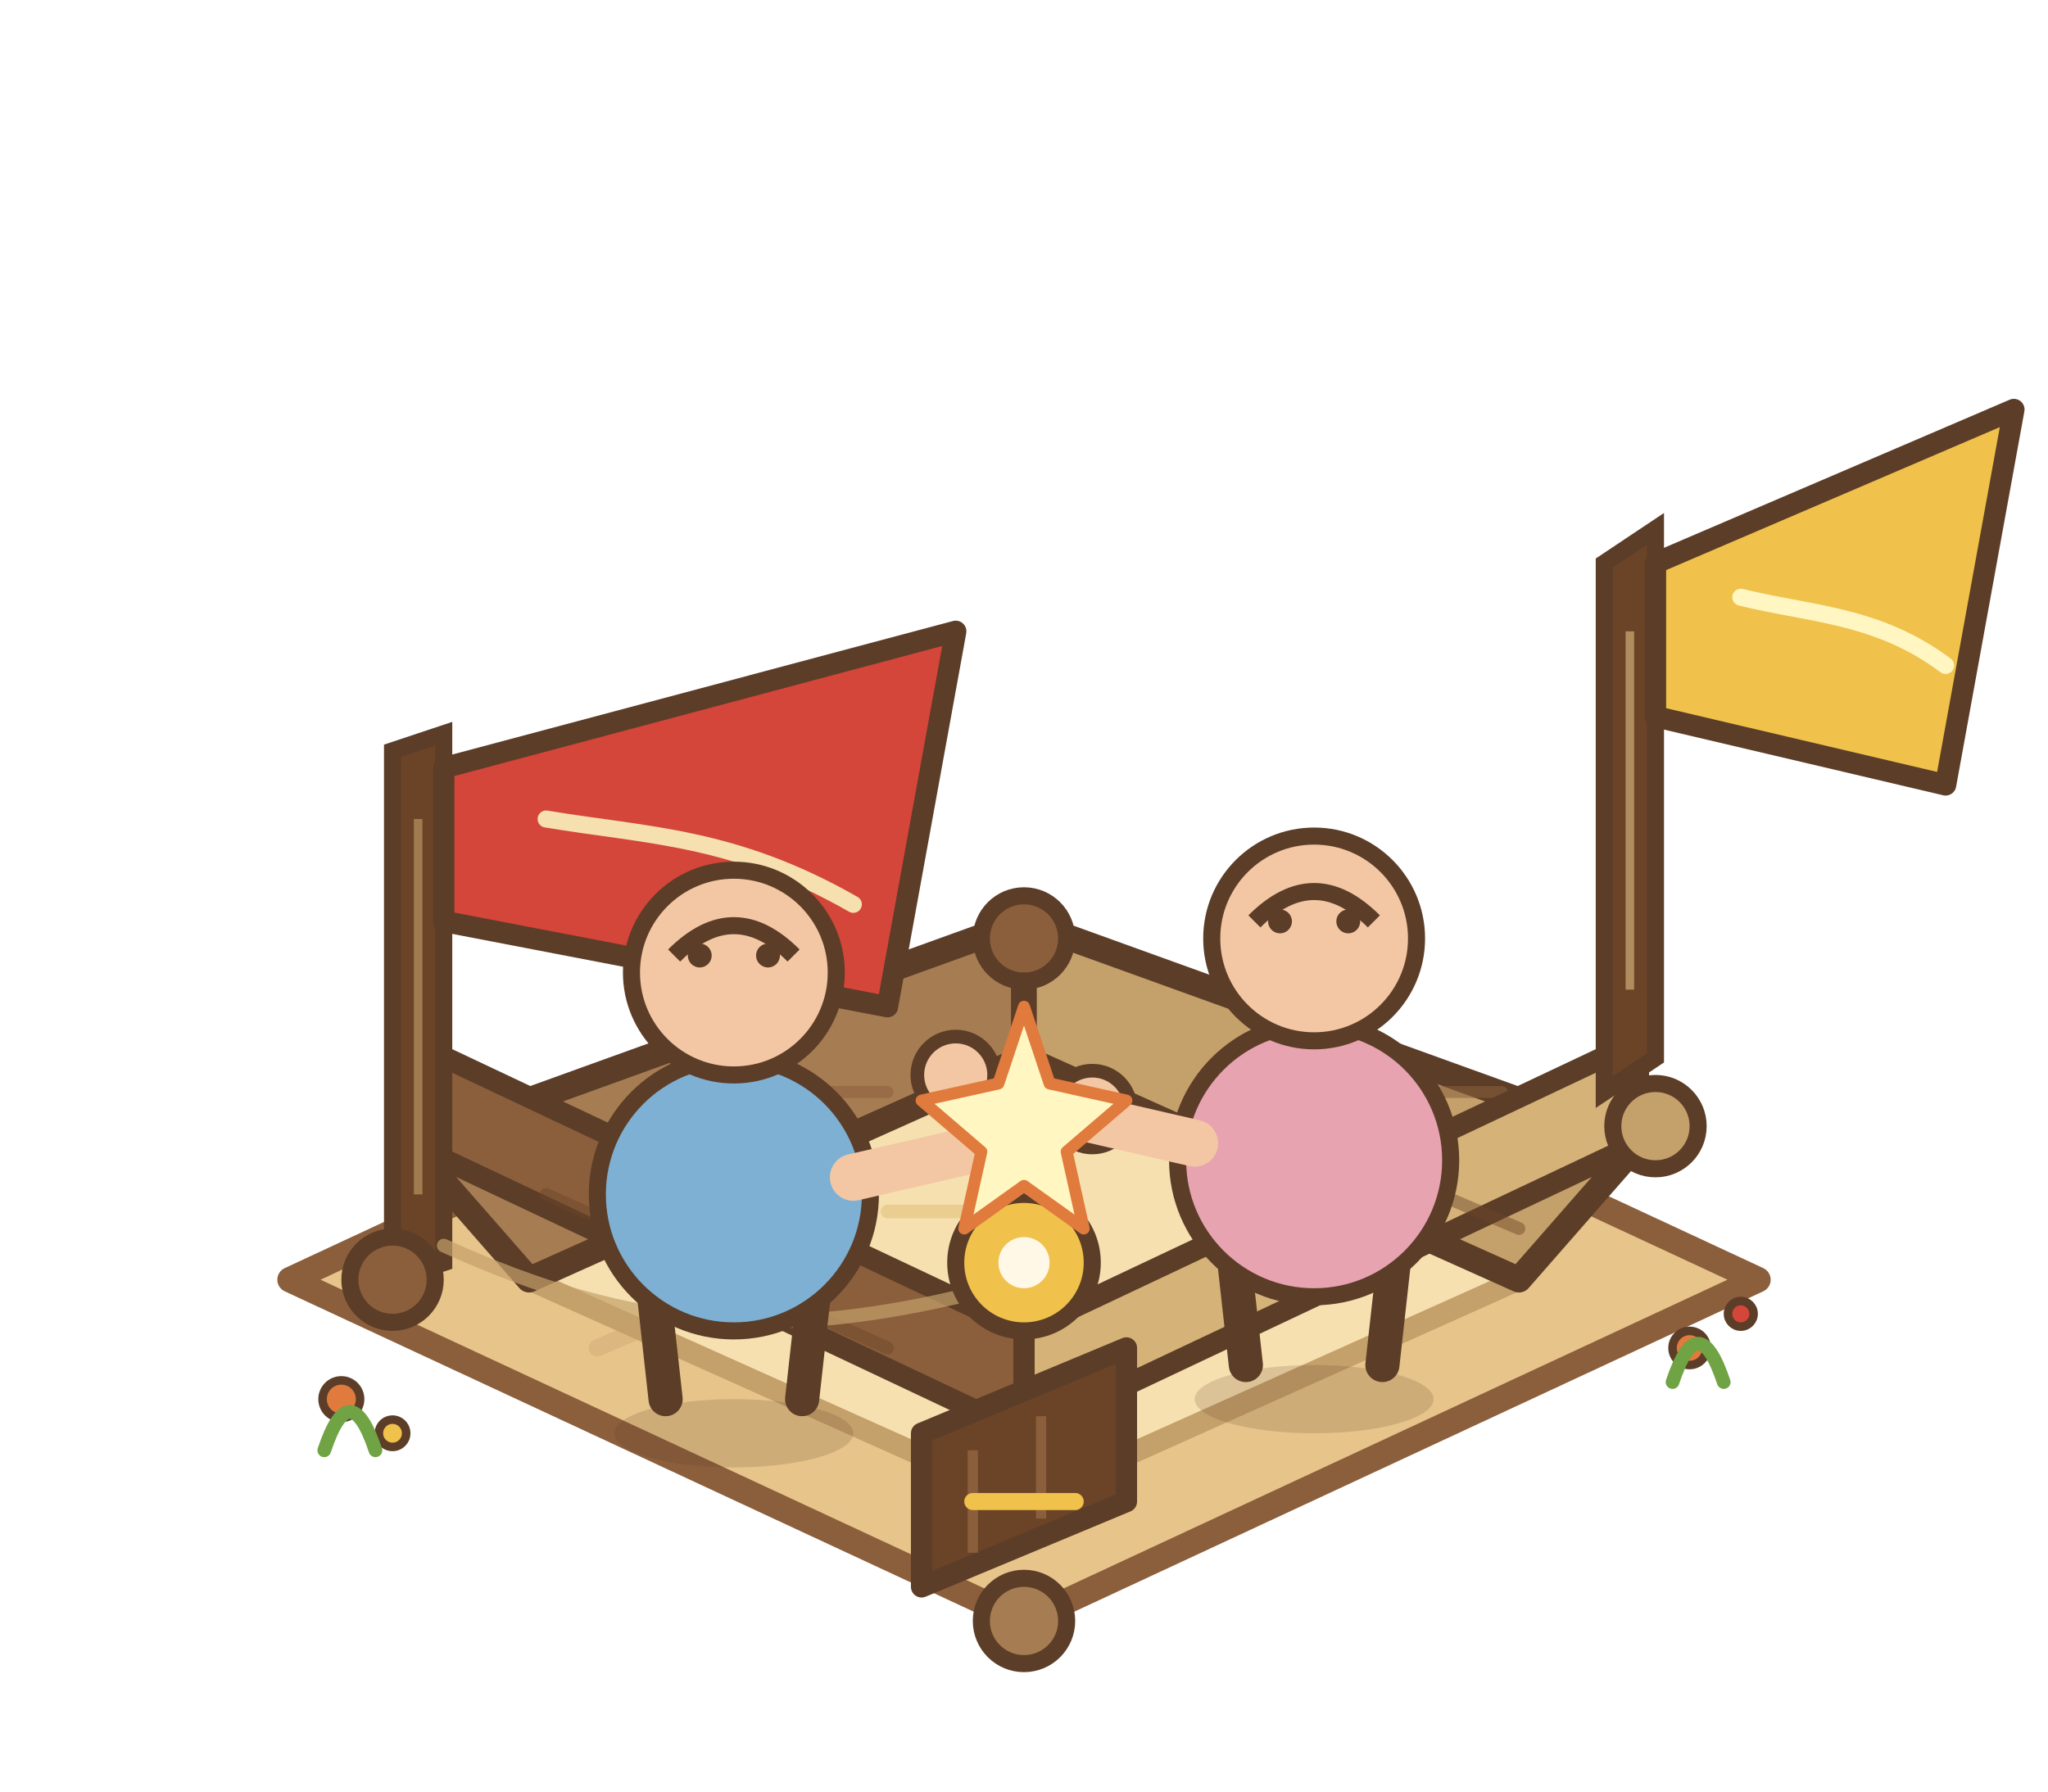
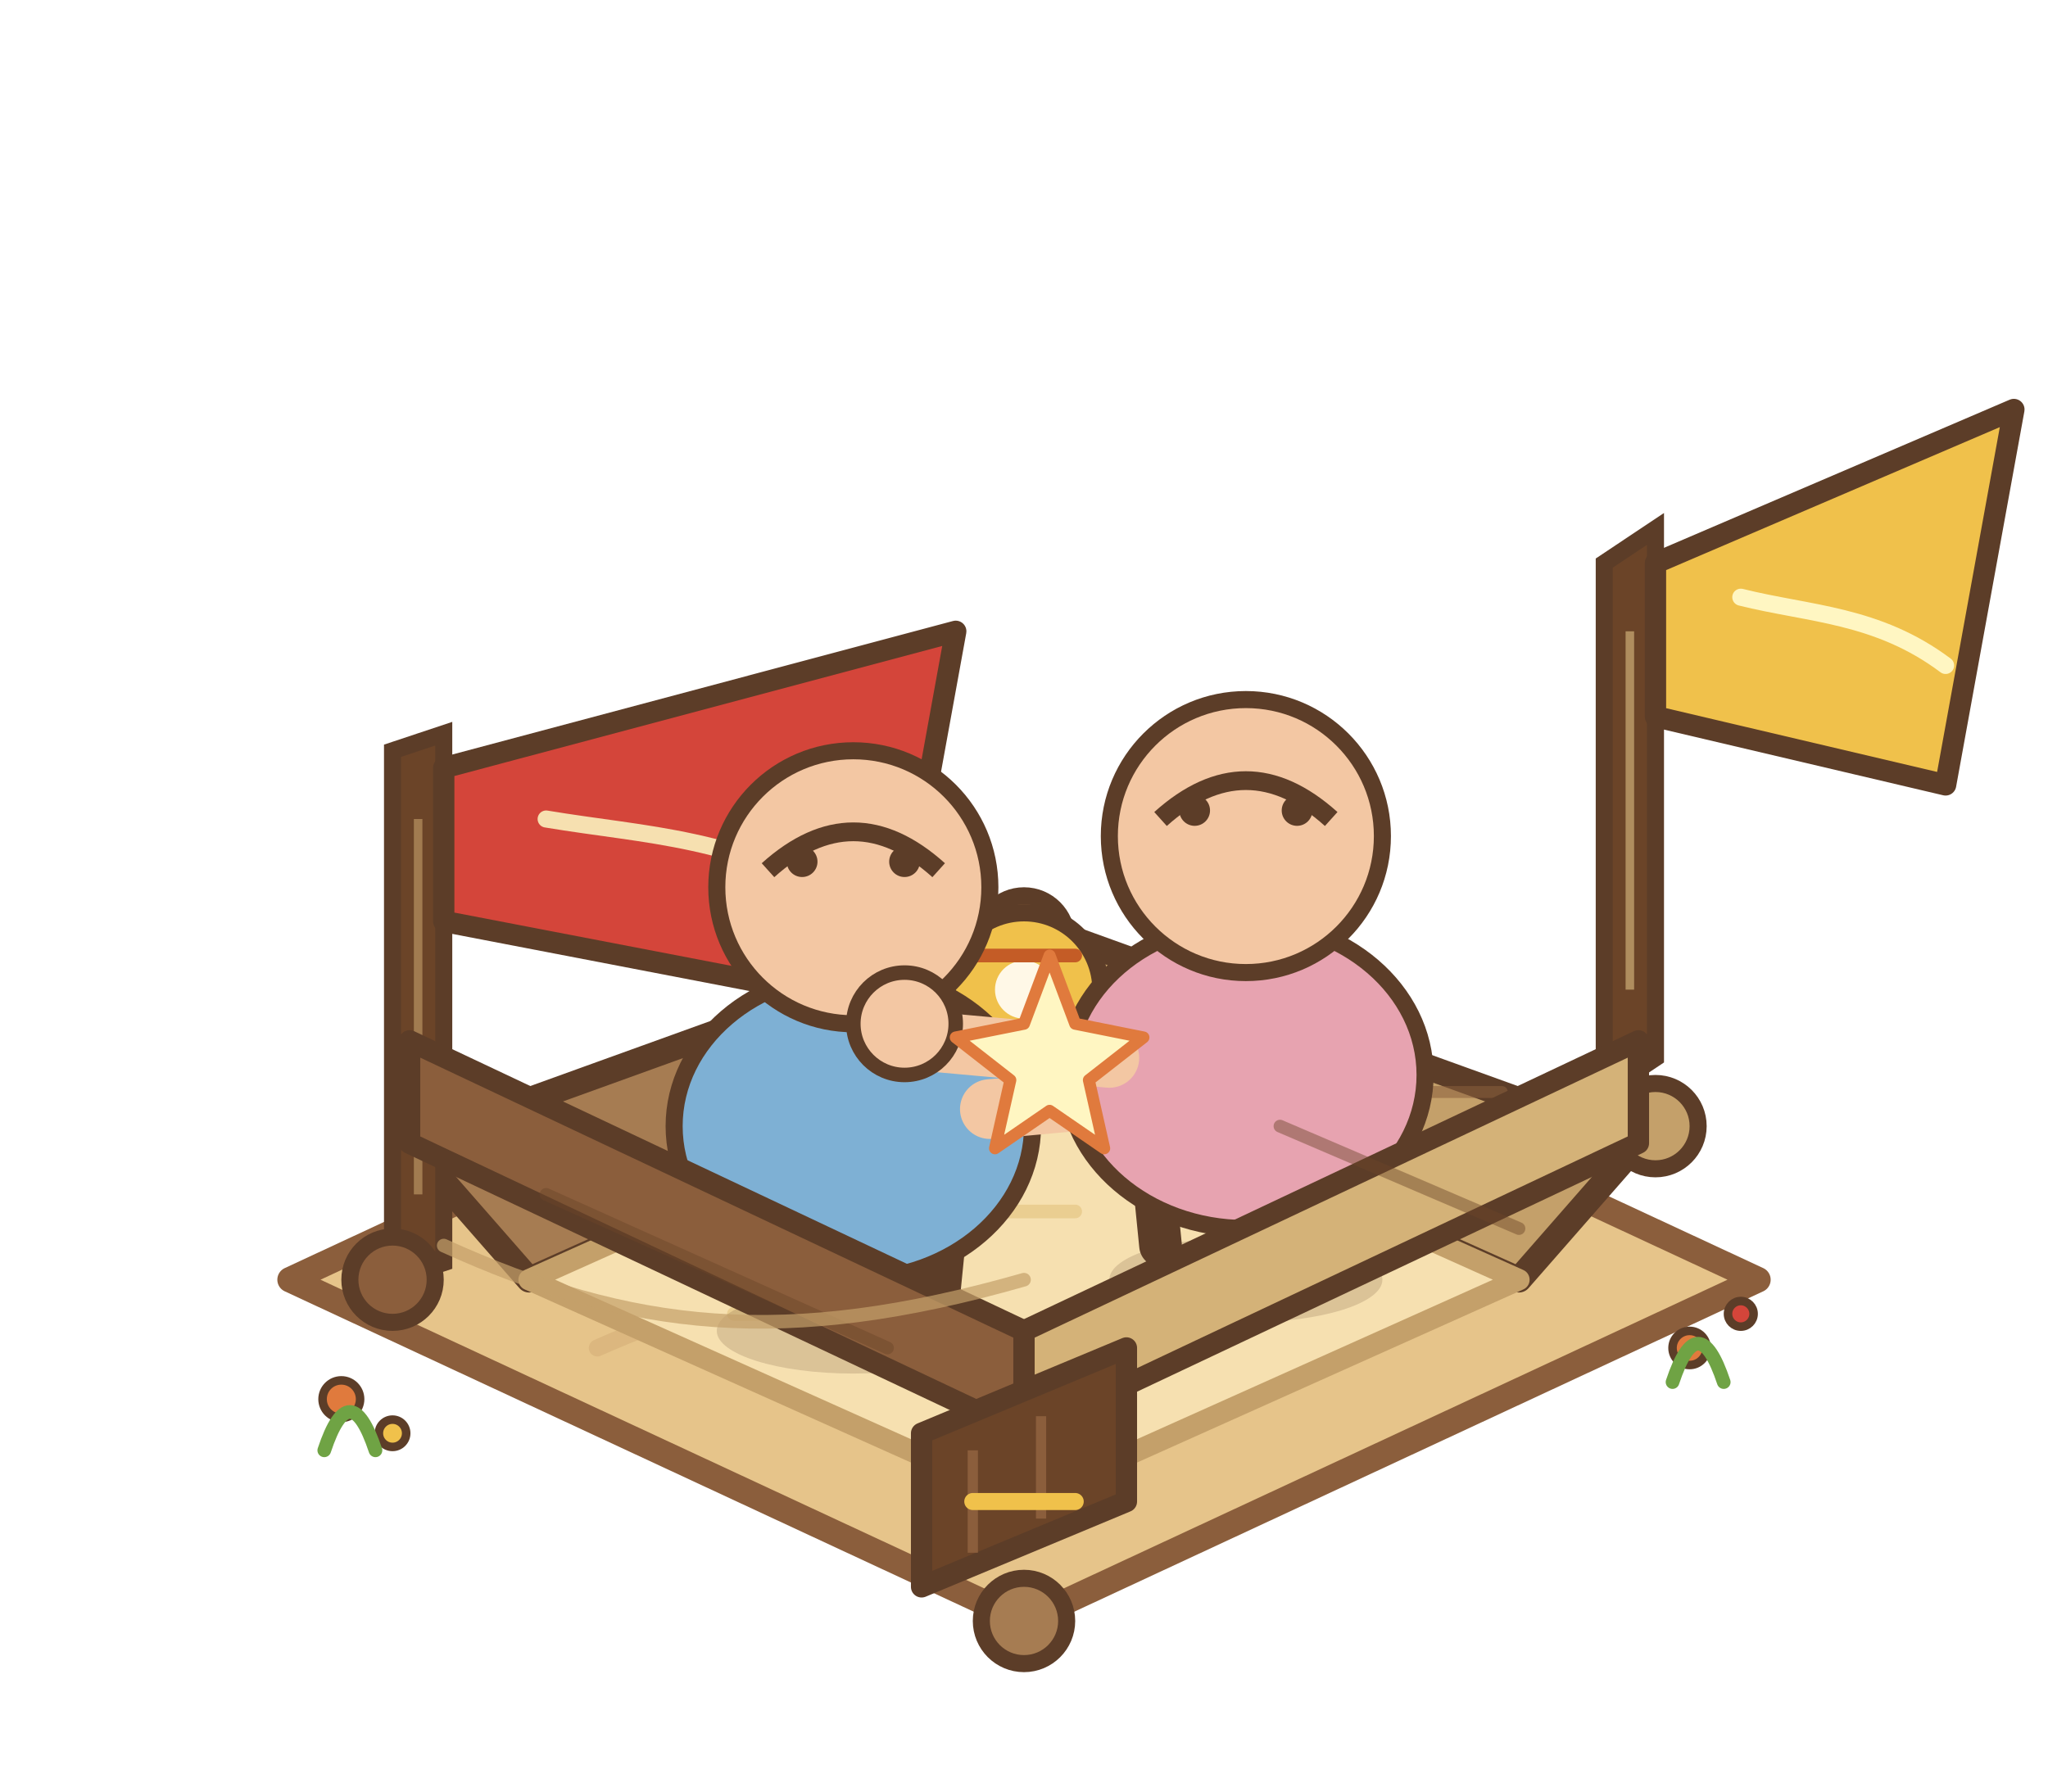
<svg xmlns="http://www.w3.org/2000/svg" viewBox="0 0 240 210" fill="none">
  <style>
    .flag-l, .flag-r, .spar-a, .spar-b, .arm-a, .arm-b, .spark { pointer-events: none; }
    .flag-l, .flag-r { transform-box: fill-box; transform-origin: 0% 45%; }
    .flag-l { animation: wave 2.2s ease-in-out infinite; }
    .flag-r { animation: wave 2.6s ease-in-out infinite; transform-origin: 100% 45%; }
    .spar-a, .spar-b { transform-box: fill-box; transform-origin: 50% 92%; }
    .spar-a { animation: hopa 2.4s ease-in-out infinite; }
    .spar-b { animation: hopb 2.4s ease-in-out infinite; }
    .arm-a, .arm-b { transform-box: fill-box; }
    .arm-a { transform-origin: 0% 60%; animation: puncha 2.4s ease-in-out infinite; }
    .arm-b { transform-origin: 100% 60%; animation: punchb 2.4s ease-in-out infinite; }
    .spark { transform-box: fill-box; transform-origin: 50% 50%; animation: pop 2.4s ease-in-out infinite; }
    @keyframes wave {
      0%, 100% { transform: rotate(-28deg); }
      50% { transform: rotate(26deg) scaleX(0.78); }
    }
    @keyframes hopa {
      0%, 100% { transform: translate(0, 0) rotate(0deg); }
-       38% { transform: translate(36px, -28px) rotate(-14deg); }
-       52% { transform: translate(42px, 0) rotate(10deg); }
-       68% { transform: translate(16px, -10px) rotate(-4deg); }
+       38% { transform: translate(10px, -8px) rotate(-6deg); }
+       52% { transform: translate(12px, -1px) rotate(5deg); }
+       68% { transform: translate(4px, -3px) rotate(-2deg); }
    }
    @keyframes hopb {
      0%, 100% { transform: translate(0, 0) rotate(0deg); }
-       38% { transform: translate(-36px, -28px) rotate(14deg); }
-       52% { transform: translate(-42px, 0) rotate(-10deg); }
-       68% { transform: translate(-16px, -10px) rotate(4deg); }
+       38% { transform: translate(-10px, -8px) rotate(6deg); }
+       52% { transform: translate(-12px, -1px) rotate(-5deg); }
+       68% { transform: translate(-4px, -3px) rotate(2deg); }
    }
    @keyframes puncha {
-       0%, 100% { transform: rotate(36deg); }
-       38% { transform: rotate(-20deg); }
-       52% { transform: rotate(-78deg); }
+       0%, 100% { transform: rotate(24deg); }
+       38% { transform: rotate(-8deg); }
+       52% { transform: rotate(-58deg); }
    }
    @keyframes punchb {
-       0%, 100% { transform: rotate(-36deg); }
-       38% { transform: rotate(20deg); }
-       52% { transform: rotate(78deg); }
+       0%, 100% { transform: rotate(-24deg); }
+       38% { transform: rotate(8deg); }
+       52% { transform: rotate(58deg); }
    }
    @keyframes pop {
      0%, 28%, 72%, 100% { opacity: 0; transform: scale(0.3); }
      46%, 58% { opacity: 1; transform: scale(1.2); }
    }
  </style>
  <polygon points="120,190 206,150 120,110 34,150" fill="#e6c48a" stroke="#8b5e3c" stroke-width="3" stroke-linejoin="round" />
  <path d="M70 158c18-8 28-8 46 0M128 146c16-8 26-6 40 2M90 138c14-6 22-4 30 4" stroke="#d7b27a" stroke-width="2" stroke-linecap="round" opacity=".7" />
-   <polygon points="120,176 178,150 120,124 62,150" fill="#f6e0b0" stroke="#c4a06a" stroke-width="2.5" stroke-linejoin="round" />
-   <path d="M86 154h28M104 142h22M138 150h20" stroke="#e7c98a" stroke-width="1.6" stroke-linecap="round" opacity=".8" />
  <polygon points="62,150 120,124 120,108 48,134" fill="#a67c52" stroke="#5c3d28" stroke-width="3" stroke-linejoin="round" />
  <polygon points="178,150 120,124 120,108 192,134" fill="#c4a06a" stroke="#5c3d28" stroke-width="3" stroke-linejoin="round" />
  <path d="M70 140h28M150 128h26M86 128h18" stroke="#8b5e3c" stroke-width="1.4" stroke-linecap="round" opacity=".55" />
-   <polygon points="48,134 120,168 120,156 48,122" fill="#8b5e3c" stroke="#5c3d28" stroke-width="2.5" stroke-linejoin="round" />
-   <polygon points="192,134 120,168 120,156 192,122" fill="#d4b278" stroke="#5c3d28" stroke-width="2.5" stroke-linejoin="round" />
-   <path d="M64 140l40 18M150 132l28 12" stroke="#6b4428" stroke-width="1.5" stroke-linecap="round" opacity=".45" />
+   <circle cx="120" cy="110" r="5" fill="#8b5e3c" stroke="#5c3d28" stroke-width="2" />
+   <polygon points="188,128 194,124 194,62 188,66" fill="#6b4428" stroke="#5c3d28" stroke-width="2" />
+   <path d="M191 74v42" stroke="#e7c98a" stroke-width="1" opacity=".55" />
+   <g class="flag-r">
+     <polygon points="194,66 236,48 228,92 194,84" fill="#f0c14b" stroke="#5c3d28" stroke-width="2.5" stroke-linejoin="round" />
+     <path d="M204 70c8 2 16 2 24 8" stroke="#fff6c2" stroke-width="2" stroke-linecap="round" />
+   </g>
+   <circle cx="194" cy="132" r="5" fill="#c4a06a" stroke="#5c3d28" stroke-width="2" />
+   <circle cx="120" cy="116" r="9" fill="#f0c14b" stroke="#5c3d28" stroke-width="2" />
+   <circle cx="120" cy="116" r="3.4" fill="#fff8e7" />
+   <path d="M114 112h12" stroke="#c45c26" stroke-width="1.6" stroke-linecap="round" />
+   <polygon points="120,176 178,150 120,124 62,150" fill="#f6e0b0" stroke="#c4a06a" stroke-width="2.5" stroke-linejoin="round" />
+   <path d="M86 154h28M104 142h22M138 150h20" stroke="#e7c98a" stroke-width="1.6" stroke-linecap="round" opacity=".8" />
  <polygon points="46,150 52,148 52,86 46,88" fill="#6b4428" stroke="#5c3d28" stroke-width="2" />
  <path d="M49 96v44" stroke="#c4a06a" stroke-width="1" opacity=".6" />
  <g class="flag-l">
    <polygon points="52,90 112,74 104,118 52,108" fill="#d4453a" stroke="#5c3d28" stroke-width="2.5" stroke-linejoin="round" />
    <path d="M64 96c12 2 22 2 36 10" stroke="#f6e0b0" stroke-width="2" stroke-linecap="round" />
  </g>
-   <polygon points="188,128 194,124 194,62 188,66" fill="#6b4428" stroke="#5c3d28" stroke-width="2" />
-   <path d="M191 74v42" stroke="#e7c98a" stroke-width="1" opacity=".55" />
-   <g class="flag-r">
-     <polygon points="194,66 236,48 228,92 194,84" fill="#f0c14b" stroke="#5c3d28" stroke-width="2.5" stroke-linejoin="round" />
-     <path d="M204 70c8 2 16 2 24 8" stroke="#fff6c2" stroke-width="2" stroke-linecap="round" />
+   <circle cx="46" cy="150" r="5" fill="#8b5e3c" stroke="#5c3d28" stroke-width="2" />
+   <g class="spar-a">
+     <ellipse cx="100" cy="156" rx="16" ry="5" fill="#5c3d28" opacity=".18" />
+     <path d="M90 152l-2-20M110 152l2-20" stroke="#5c3d28" stroke-width="5" stroke-linecap="round" />
+     <ellipse cx="100" cy="132" rx="21" ry="18" fill="#7eb0d4" stroke="#5c3d28" stroke-width="2" />
+     <circle cx="100" cy="104" r="16" fill="#f3c7a3" stroke="#5c3d28" stroke-width="2" />
+     <path d="M90 102q10-9 20 0" stroke="#5c3d28" stroke-width="2.2" fill="none" />
+     <circle cx="94" cy="101" r="1.8" fill="#5c3d28" />
+     <circle cx="106" cy="101" r="1.8" fill="#5c3d28" />
+     <g class="arm-a">
+       <path d="M116 130l22-2" stroke="#f3c7a3" stroke-width="7" stroke-linecap="round" />
+       <circle cx="140" cy="126" r="6" fill="#f3c7a3" stroke="#5c3d28" stroke-width="1.7" />
+     </g>
  </g>
-   <circle cx="46" cy="150" r="5" fill="#8b5e3c" stroke="#5c3d28" stroke-width="2" />
-   <circle cx="194" cy="132" r="5" fill="#c4a06a" stroke="#5c3d28" stroke-width="2" />
-   <circle cx="120" cy="190" r="5" fill="#a67c52" stroke="#5c3d28" stroke-width="2" />
-   <circle cx="120" cy="110" r="5" fill="#8b5e3c" stroke="#5c3d28" stroke-width="2" />
+   <g class="spar-b">
+     <ellipse cx="146" cy="150" rx="16" ry="5" fill="#5c3d28" opacity=".18" />
+     <path d="M136 146l-2-20M156 146l2-20" stroke="#5c3d28" stroke-width="5" stroke-linecap="round" />
+     <ellipse cx="146" cy="126" rx="21" ry="18" fill="#e7a3b0" stroke="#5c3d28" stroke-width="2" />
+     <circle cx="146" cy="98" r="16" fill="#f3c7a3" stroke="#5c3d28" stroke-width="2" />
+     <path d="M136 96q10-9 20 0" stroke="#5c3d28" stroke-width="2.2" fill="none" />
+     <circle cx="140" cy="95" r="1.8" fill="#5c3d28" />
+     <circle cx="152" cy="95" r="1.8" fill="#5c3d28" />
+     <g class="arm-b">
+       <path d="M130 124l-22-2" stroke="#f3c7a3" stroke-width="7" stroke-linecap="round" />
+       <circle cx="106" cy="120" r="6" fill="#f3c7a3" stroke="#5c3d28" stroke-width="1.7" />
+     </g>
+   </g>
+   <g class="spark">
+     <path d="M123 112l3 8 8 1.6-6.4 5 1.8 8-6.4-4.4-6.4 4.4 1.8-8-6.4-5 8-1.6z" fill="#fff6c2" stroke="#e07a3d" stroke-width="1.4" stroke-linejoin="round" />
+   </g>
+   <polygon points="48,134 120,168 120,156 48,122" fill="#8b5e3c" stroke="#5c3d28" stroke-width="2.5" stroke-linejoin="round" />
+   <polygon points="192,134 120,168 120,156 192,122" fill="#d4b278" stroke="#5c3d28" stroke-width="2.5" stroke-linejoin="round" />
+   <path d="M64 140l40 18M150 132l28 12" stroke="#6b4428" stroke-width="1.5" stroke-linecap="round" opacity=".45" />
  <path d="M52 146c22 10 40 12 68 4" stroke="#c4a06a" stroke-width="1.6" stroke-linecap="round" opacity=".7" />
  <polygon points="108,186 132,176 132,158 108,168" fill="#6b4428" stroke="#5c3d28" stroke-width="2.5" stroke-linejoin="round" />
  <path d="M114 170v12M122 166v12" stroke="#8b5e3c" stroke-width="1.2" />
  <path d="M114 176h12" stroke="#f0c14b" stroke-width="2" stroke-linecap="round" />
-   <circle cx="120" cy="148" r="8" fill="#f0c14b" stroke="#5c3d28" stroke-width="2" />
-   <circle cx="120" cy="148" r="3" fill="#fff8e7" />
-   <g class="spar-a">
-     <ellipse cx="86" cy="168" rx="14" ry="4" fill="#5c3d28" opacity=".18" />
-     <path d="M78 164l-2-18M94 164l2-18" stroke="#5c3d28" stroke-width="4" stroke-linecap="round" />
-     <ellipse cx="86" cy="140" rx="16" ry="16" fill="#7eb0d4" stroke="#5c3d28" stroke-width="2" />
-     <circle cx="86" cy="114" r="12" fill="#f3c7a3" stroke="#5c3d28" stroke-width="2" />
-     <path d="M79 112q7-7 14 0" stroke="#5c3d28" stroke-width="2" fill="none" />
-     <circle cx="82" cy="112" r="1.4" fill="#5c3d28" />
-     <circle cx="90" cy="112" r="1.4" fill="#5c3d28" />
-     <g class="arm-a">
-       <path d="M100 138l26-6" stroke="#f3c7a3" stroke-width="5.5" stroke-linecap="round" />
-       <circle cx="128" cy="130" r="4.5" fill="#f3c7a3" stroke="#5c3d28" stroke-width="1.6" />
-     </g>
-   </g>
-   <g class="spar-b">
-     <ellipse cx="154" cy="164" rx="14" ry="4" fill="#5c3d28" opacity=".18" />
-     <path d="M146 160l-2-18M162 160l2-18" stroke="#5c3d28" stroke-width="4" stroke-linecap="round" />
-     <ellipse cx="154" cy="136" rx="16" ry="16" fill="#e7a3b0" stroke="#5c3d28" stroke-width="2" />
-     <circle cx="154" cy="110" r="12" fill="#f3c7a3" stroke="#5c3d28" stroke-width="2" />
-     <path d="M147 108q7-7 14 0" stroke="#5c3d28" stroke-width="2" fill="none" />
-     <circle cx="150" cy="108" r="1.4" fill="#5c3d28" />
-     <circle cx="158" cy="108" r="1.4" fill="#5c3d28" />
-     <g class="arm-b">
-       <path d="M140 134l-26-6" stroke="#f3c7a3" stroke-width="5.5" stroke-linecap="round" />
-       <circle cx="112" cy="126" r="4.5" fill="#f3c7a3" stroke="#5c3d28" stroke-width="1.6" />
-     </g>
-   </g>
-   <g class="spark">
-     <path d="M120 118l3 9 9 2-7 6 2 9-7-5-7 5 2-9-7-6 9-2z" fill="#fff6c2" stroke="#e07a3d" stroke-width="1.4" stroke-linejoin="round" />
-   </g>
+   <circle cx="120" cy="190" r="5" fill="#a67c52" stroke="#5c3d28" stroke-width="2" />
  <g fill="#e07a3d" stroke="#5c3d28" stroke-width="1">
    <circle cx="40" cy="164" r="2.2" />
    <circle cx="46" cy="168" r="1.6" fill="#f0c14b" />
    <circle cx="198" cy="158" r="2" />
    <circle cx="204" cy="154" r="1.5" fill="#d4453a" />
  </g>
  <path d="M38 170c2-6 4-6 6 0M196 162c2-6 4-6 6 0" stroke="#6fa344" stroke-width="1.6" stroke-linecap="round" />
</svg>
